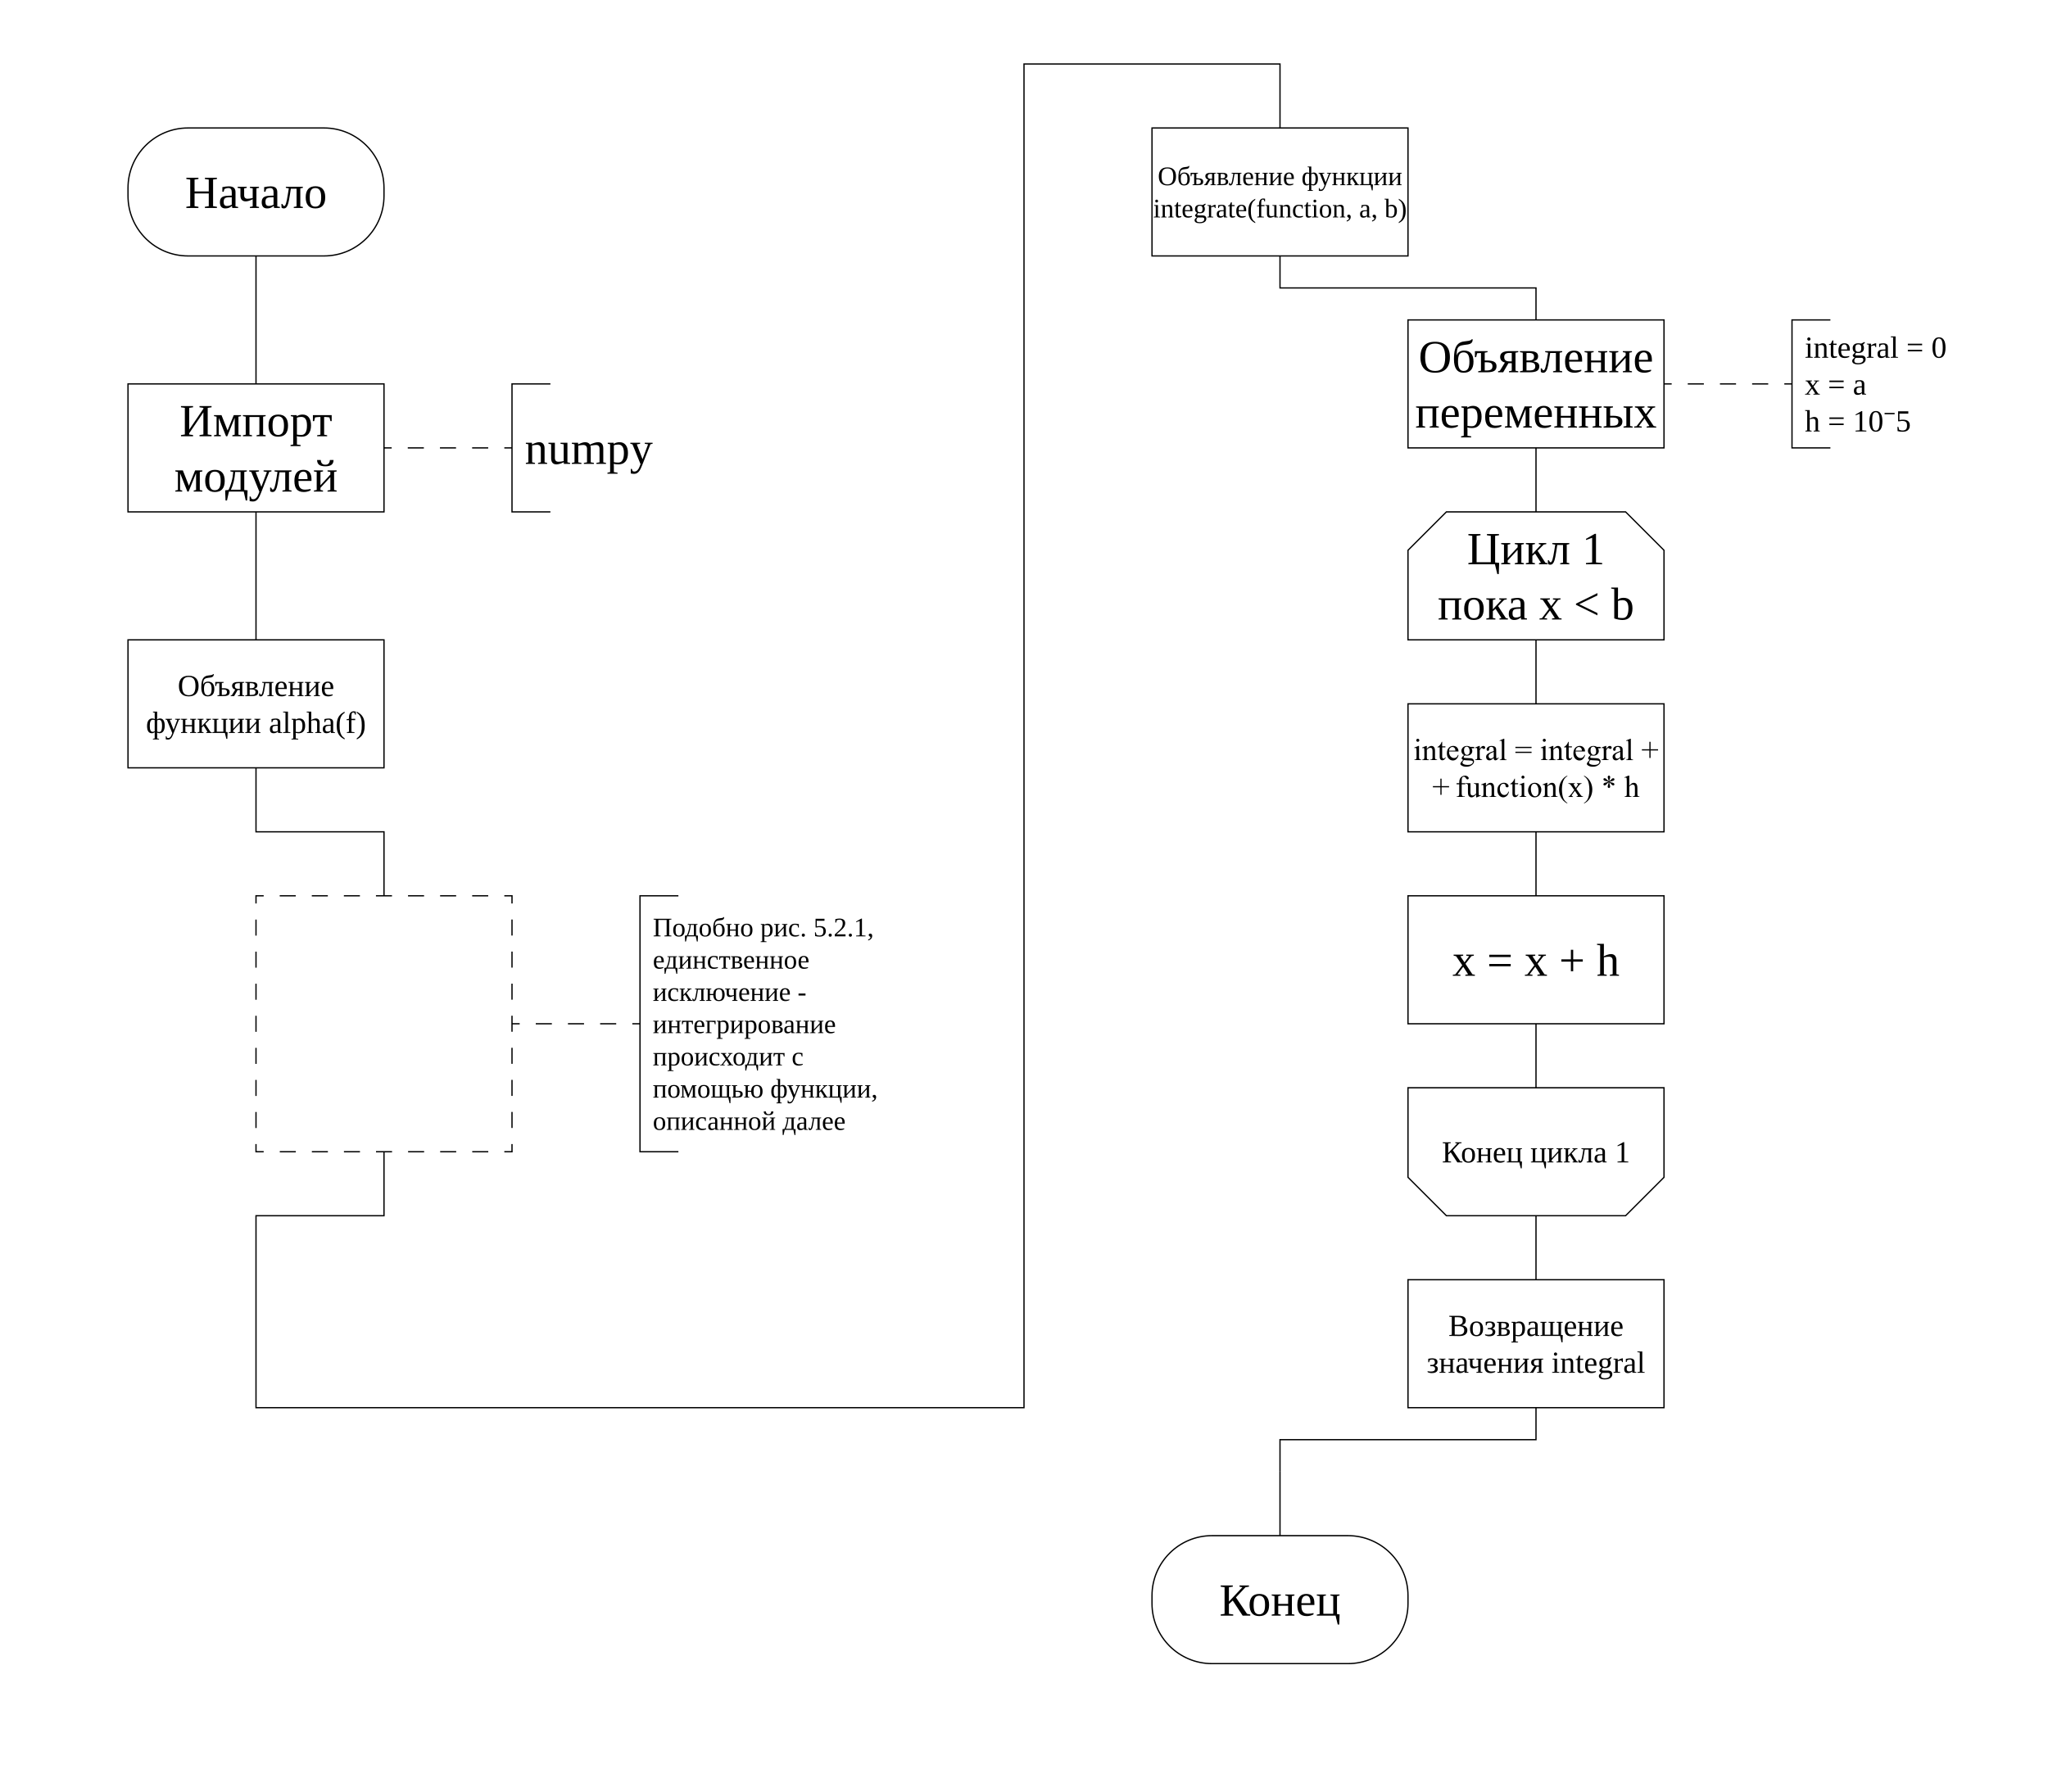
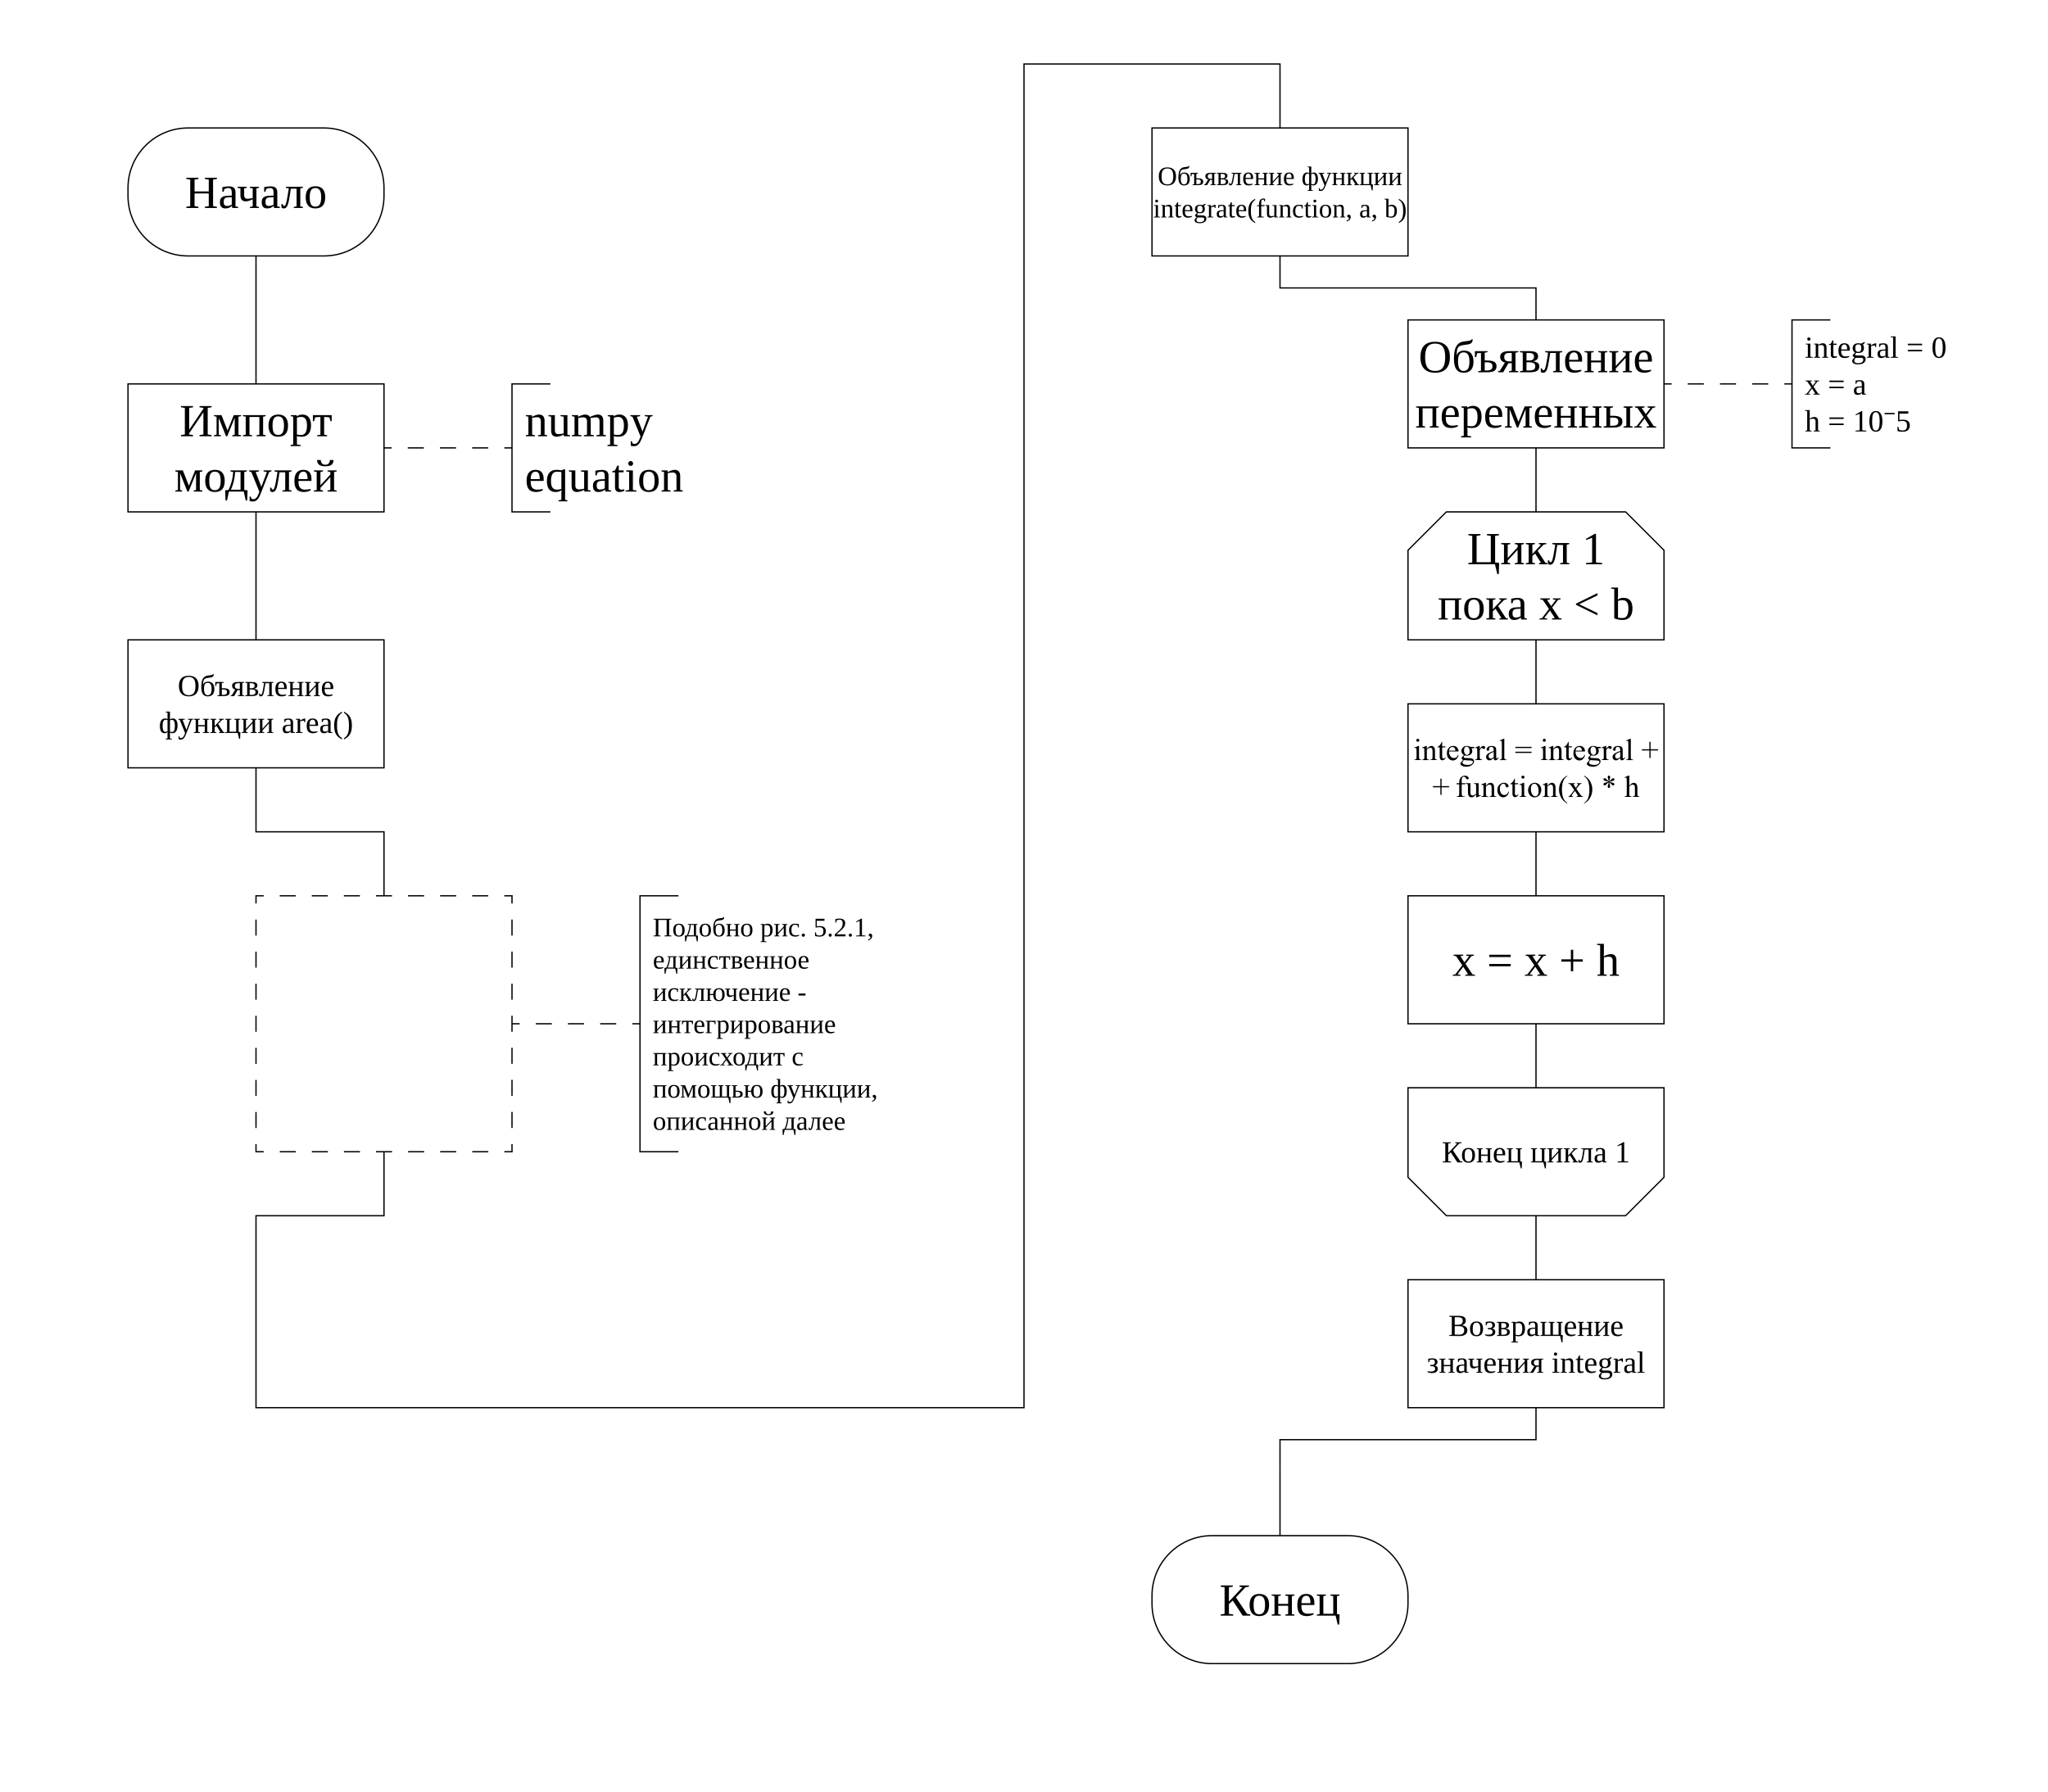
<svg xmlns="http://www.w3.org/2000/svg" id="_Слой_1" data-name="Слой 1" viewBox="0 0 1600 1400">
  <defs>
    <style>
      .cls-1 {
        letter-spacing: 0em;
      }

      .cls-2 {
        font-size: 24px;
      }

      .cls-2, .cls-3, .cls-4 {
        font-family: TimesNewRomanPSMT, 'Times New Roman';
      }

      .cls-5 {
        letter-spacing: -.02em;
      }

      .cls-6 {
        stroke-dasharray: 0 0 12.53 12.53;
      }

      .cls-6, .cls-7, .cls-8 {
        fill: none;
        stroke: #000;
        stroke-miterlimit: 10;
      }

      .cls-9 {
        letter-spacing: -.02em;
      }

      .cls-10 {
        letter-spacing: -.01em;
      }

      .cls-11 {
        letter-spacing: -.04em;
      }

      .cls-12 {
        letter-spacing: -.04em;
      }

      .cls-13 {
        letter-spacing: -.05em;
      }

      .cls-14 {
        letter-spacing: -.03em;
      }

      .cls-3 {
        font-size: 36px;
      }

      .cls-4 {
        font-size: 21px;
      }

      .cls-8 {
        stroke-dasharray: 0 0 12.57 12.57;
      }
    </style>
  </defs>
  <g>
    <rect class="cls-7" x="100" y="100" width="200" height="100" rx="46.91" ry="46.91" />
    <text class="cls-3" transform="translate(144.55 162.51)">
      <tspan x="0" y="0">Н</tspan>
      <tspan class="cls-11" x="26" y="0">а</tspan>
      <tspan x="40.54" y="0">ч</tspan>
      <tspan class="cls-1" x="58.64" y="0">а</tspan>
      <tspan x="74.94" y="0">ло</tspan>
    </text>
  </g>
  <g>
    <rect class="cls-7" x="100" y="300" width="200" height="100" />
    <text class="cls-3" transform="translate(140.35 340.91)">
      <tspan x="0" y="0">Импо</tspan>
      <tspan class="cls-10" x="86.04" y="0">р</tspan>
      <tspan x="103.57" y="0">т </tspan>
      <tspan x="-4.19" y="43.2">м</tspan>
      <tspan class="cls-14" x="18.59" y="43.2">о</tspan>
      <tspan x="35.55" y="43.2">д</tspan>
      <tspan class="cls-12" x="53.87" y="43.2">у</tspan>
      <tspan x="70.29" y="43.2">лей</tspan>
    </text>
  </g>
  <g>
    <path class="cls-7" d="m430,300h-30v100h30" />
-     <text class="cls-3" transform="translate(410 362.51)">
+     <text class="cls-3" transform="translate(410 340.91)">
      <tspan x="0" y="0">numpy</tspan>
+       <tspan x="0" y="43.2">equation</tspan>
    </text>
  </g>
  <g>
    <line class="cls-7" x1="300" y1="350" x2="306" y2="350" />
    <line class="cls-8" x1="318.57" y1="350" x2="387.71" y2="350" />
    <line class="cls-7" x1="394" y1="350" x2="400" y2="350" />
  </g>
  <line class="cls-7" x1="200" y1="200" x2="200" y2="300" />
  <g>
    <rect class="cls-7" x="100" y="500" width="200" height="100" />
    <text class="cls-2" transform="translate(138.81 543.94)">
      <tspan x="0" y="0">О</tspan>
      <tspan class="cls-9" x="17.33" y="0">б</tspan>
      <tspan x="28.95" y="0">ъя</tspan>
      <tspan class="cls-10" x="52.39" y="0">в</tspan>
      <tspan x="63.41" y="0">ление </tspan>
-       <tspan class="cls-9" x="-24.78" y="28.8">ф</tspan>
-       <tspan x="-9.83" y="28.8">ункции alpha(f)</tspan>
+       <tspan class="cls-9" x="-14.77" y="28.8">ф</tspan>
+       <tspan x=".18" y="28.8">ункции area()</tspan>
    </text>
  </g>
  <line class="cls-7" x1="200" y1="400" x2="200" y2="500" />
  <polyline class="cls-7" points="300 700 300 650 200 650 200 600" />
  <g>
    <rect class="cls-7" x="900" y="1200" width="200" height="100" rx="46.91" ry="46.91" />
    <text class="cls-3" transform="translate(952.64 1262.51)">
      <tspan class="cls-13" x="0" y="0">К</tspan>
      <tspan x="22.22" y="0">онец</tspan>
    </text>
  </g>
  <g>
    <polyline class="cls-7" points="400 894 400 900 394 900" />
    <line class="cls-6" x1="381.47" y1="900" x2="212.27" y2="900" />
    <polyline class="cls-7" points="206 900 200 900 200 894" />
    <line class="cls-6" x1="200" y1="881.47" x2="200" y2="712.27" />
    <polyline class="cls-7" points="200 706 200 700 206 700" />
    <line class="cls-6" x1="218.53" y1="700" x2="387.73" y2="700" />
    <polyline class="cls-7" points="394 700 400 700 400 706" />
    <line class="cls-6" x1="400" y1="718.53" x2="400" y2="887.73" />
  </g>
  <g>
    <path class="cls-7" d="m530,700h-30v200h30" />
    <text class="cls-4" transform="translate(510 731.7)">
      <tspan x="0" y="0">Подобно рис. 5.2.1, </tspan>
      <tspan x="0" y="25.2">единственное </tspan>
      <tspan x="0" y="50.4">исключение - </tspan>
      <tspan x="0" y="75.6">интегрирование </tspan>
      <tspan x="0" y="100.8">происходит с </tspan>
      <tspan x="0" y="126">помощью функции, </tspan>
      <tspan x="0" y="151.2">описанной далее</tspan>
    </text>
  </g>
  <g>
    <line class="cls-7" x1="400" y1="800" x2="406" y2="800" />
    <line class="cls-8" x1="418.57" y1="800" x2="487.71" y2="800" />
    <line class="cls-7" x1="494" y1="800" x2="500" y2="800" />
  </g>
  <g>
    <rect class="cls-7" x="900" y="100" width="200" height="100" />
    <text class="cls-4" transform="translate(904.46 144.7)">
      <tspan x="0" y="0">О</tspan>
      <tspan class="cls-9" x="15.17" y="0">б</tspan>
      <tspan x="25.33" y="0">ъя</tspan>
      <tspan class="cls-10" x="45.85" y="0">в</tspan>
      <tspan x="55.48" y="0">ление </tspan>
      <tspan class="cls-9" x="112.33" y="0">ф</tspan>
      <tspan x="125.42" y="0">ункции </tspan>
      <tspan x="-3.59" y="25.2">integrate(function, a, b)</tspan>
    </text>
  </g>
  <polyline class="cls-7" points="1200 250 1200 225 1000 225 1000 200" />
  <g>
    <rect class="cls-7" x="1100" y="250" width="200" height="100" />
    <text class="cls-3" transform="translate(1108.22 290.91)">
      <tspan x="0" y="0">О</tspan>
      <tspan class="cls-9" x="26" y="0">б</tspan>
      <tspan x="43.42" y="0">ъя</tspan>
      <tspan class="cls-10" x="78.59" y="0">в</tspan>
      <tspan x="95.12" y="0">ление </tspan>
      <tspan x="-2.57" y="43.2">переменных</tspan>
    </text>
  </g>
  <g>
    <polygon class="cls-7" points="1300 430 1300 500 1100 500 1100 430 1130 400 1270 400 1300 430" />
    <text class="cls-3" transform="translate(1146.14 440.91)">
      <tspan x="0" y="0">Цикл 1</tspan>
      <tspan x="-22.89" y="43.2">по</tspan>
      <tspan class="cls-5" x="14.38" y="43.2">к</tspan>
      <tspan x="31.32" y="43.2">а x &lt; b</tspan>
    </text>
  </g>
  <g>
    <rect class="cls-7" x="1100" y="550" width="200" height="100" />
    <g>
      <path d="m1108.62,582.89v8.62c0,.67.05,1.12.15,1.34s.24.39.43.5.54.16,1.05.16v.42h-5.21v-.42c.52,0,.88-.05,1.05-.15s.32-.27.43-.5.16-.68.16-1.35v-4.14c0-1.16-.04-1.92-.11-2.26-.05-.25-.14-.42-.26-.52s-.28-.15-.48-.15c-.22,0-.48.06-.8.18l-.16-.42,3.23-1.31h.52Zm-.97-5.61c.33,0,.61.12.84.35s.35.51.35.84-.12.61-.35.84-.51.35-.84.35-.61-.12-.84-.35-.35-.52-.35-.84.12-.61.35-.84.51-.35.85-.35Z" />
      <path d="m1114.71,585.16c1.26-1.52,2.46-2.27,3.6-2.27.59,0,1.09.15,1.51.44s.76.78,1.01,1.45c.17.47.26,1.19.26,2.16v4.58c0,.68.05,1.14.16,1.38.09.2.22.35.42.46s.54.16,1.06.16v.42h-5.31v-.42h.22c.5,0,.85-.08,1.05-.23s.34-.38.42-.67c.03-.12.05-.48.05-1.1v-4.39c0-.98-.13-1.69-.38-2.13s-.68-.66-1.28-.66c-.93,0-1.86.51-2.78,1.52v5.66c0,.73.04,1.18.13,1.35.11.23.26.39.45.5s.58.16,1.17.16v.42h-5.31v-.42h.23c.55,0,.92-.14,1.11-.42s.29-.81.29-1.59v-3.98c0-1.29-.03-2.07-.09-2.36s-.15-.47-.27-.57-.28-.15-.49-.15c-.22,0-.48.06-.79.18l-.18-.42,3.23-1.31h.5v2.27Z" />
      <path d="m1126.7,579.68v3.53h2.51v.82h-2.51v6.96c0,.7.1,1.16.3,1.41s.46.36.77.36c.26,0,.51-.08.75-.24s.43-.4.56-.71h.46c-.27.77-.66,1.34-1.16,1.73s-1.02.58-1.55.58c-.36,0-.71-.1-1.05-.3s-.6-.48-.76-.86-.25-.94-.25-1.72v-7.22h-1.7v-.39c.43-.17.87-.46,1.32-.87s.85-.9,1.2-1.46c.18-.3.43-.84.75-1.63h.36Z" />
      <path d="m1132.05,587.25c0,1.59.38,2.84,1.16,3.75s1.7,1.36,2.75,1.36c.7,0,1.31-.19,1.83-.58s.96-1.05,1.31-1.99l.36.23c-.16,1.07-.64,2.04-1.43,2.92s-1.78,1.32-2.96,1.32c-1.29,0-2.39-.5-3.31-1.51s-1.38-2.35-1.38-4.05c0-1.84.47-3.27,1.41-4.29s2.12-1.54,3.54-1.54c1.2,0,2.19.4,2.96,1.19s1.16,1.85,1.16,3.18h-7.42Zm0-.68h4.97c-.04-.69-.12-1.17-.25-1.45-.2-.44-.49-.78-.87-1.03s-.79-.38-1.21-.38c-.65,0-1.23.25-1.74.76s-.81,1.21-.9,2.1Z" />
      <path d="m1143.77,590.03c-.66-.32-1.16-.77-1.51-1.34s-.53-1.21-.53-1.9c0-1.06.4-1.98,1.2-2.74s1.83-1.15,3.08-1.15c1.02,0,1.91.25,2.66.75h2.27c.34,0,.53,0,.59.03s.09.05.12.1c.05.07.07.2.07.38,0,.2-.02.34-.06.42-.02.04-.06.07-.12.09s-.26.04-.59.04h-1.39c.44.56.66,1.28.66,2.16,0,1-.38,1.86-1.15,2.57s-1.79,1.07-3.08,1.07c-.53,0-1.07-.08-1.63-.23-.34.3-.58.56-.7.78s-.18.41-.18.57c0,.13.06.26.19.39s.38.21.76.27c.22.03.77.06,1.64.08,1.61.04,2.65.09,3.13.16.73.1,1.31.37,1.74.81s.65.98.65,1.62c0,.88-.41,1.71-1.24,2.48-1.22,1.14-2.81,1.71-4.77,1.71-1.51,0-2.78-.34-3.82-1.02-.59-.39-.88-.8-.88-1.22,0-.19.04-.38.13-.56.13-.29.41-.69.82-1.21.05-.07.45-.49,1.2-1.27-.41-.24-.69-.46-.86-.65s-.25-.41-.25-.65c0-.27.11-.59.33-.96s.74-.89,1.54-1.56Zm-.12,3.91c-.37.4-.64.77-.83,1.11s-.28.66-.28.95c0,.38.23.7.68.98.78.48,1.91.73,3.39.73s2.44-.25,3.11-.74,1-1.03,1-1.59c0-.41-.2-.7-.6-.87-.41-.17-1.21-.27-2.41-.3-1.76-.05-3.11-.14-4.05-.27Zm2.16-10.49c-.58,0-1.06.23-1.45.69s-.59,1.17-.59,2.12c0,1.23.27,2.19.8,2.87.41.52.92.77,1.55.77s1.08-.22,1.46-.67.57-1.14.57-2.1c0-1.24-.27-2.21-.81-2.92-.4-.52-.91-.77-1.54-.77Z" />
      <path d="m1156.04,582.89v2.41c.9-1.61,1.82-2.41,2.77-2.41.43,0,.79.13,1.07.39s.42.56.42.91c0,.3-.1.56-.3.77s-.45.32-.73.32-.58-.13-.92-.4-.59-.4-.76-.4c-.14,0-.29.08-.46.23-.35.32-.71.85-1.09,1.58v5.14c0,.59.07,1.04.22,1.35.1.21.28.39.54.53s.63.21,1.11.21v.42h-5.5v-.42c.55,0,.95-.09,1.22-.26.2-.12.33-.32.41-.6.04-.13.06-.51.06-1.14v-4.16c0-1.25-.03-1.99-.08-2.23s-.14-.41-.28-.52-.31-.16-.51-.16c-.24,0-.52.06-.82.18l-.12-.42,3.25-1.31h.49Z" />
      <path d="m1166.98,592.39c-1.1.85-1.79,1.34-2.07,1.48-.42.2-.87.29-1.35.29-.74,0-1.35-.25-1.83-.76s-.72-1.18-.72-2c0-.52.12-.98.35-1.36.32-.53.88-1.03,1.67-1.5s2.11-1.04,3.96-1.71v-.42c0-1.07-.17-1.8-.51-2.2s-.83-.6-1.48-.6c-.49,0-.88.13-1.17.4-.3.27-.45.57-.45.91l.02.68c0,.36-.09.64-.28.83s-.42.29-.72.29-.53-.1-.71-.3-.28-.48-.28-.83c0-.67.34-1.29,1.03-1.85s1.65-.84,2.89-.84c.95,0,1.73.16,2.34.48.46.24.8.62,1.02,1.14.14.34.21,1.02.21,2.06v3.64c0,1.02.02,1.65.06,1.88s.1.38.19.46.19.12.31.12c.12,0,.23-.03.33-.08.16-.1.48-.39.95-.86v.66c-.88,1.17-1.71,1.76-2.51,1.76-.38,0-.69-.13-.91-.4s-.34-.72-.35-1.36Zm0-.76v-4.09c-1.18.47-1.94.8-2.29,1-.62.34-1.06.7-1.32,1.08s-.4.79-.4,1.23c0,.56.17,1.03.5,1.4s.72.56,1.16.56c.59,0,1.38-.39,2.34-1.17Z" />
      <path d="m1175.24,577.28v14.24c0,.67.05,1.12.15,1.34s.25.38.45.5.58.17,1.14.17v.42h-5.26v-.42c.49,0,.83-.05,1.01-.15s.32-.27.42-.5.15-.68.15-1.35v-9.75c0-1.21-.03-1.96-.08-2.23s-.14-.47-.26-.57-.28-.15-.46-.15c-.2,0-.46.06-.77.19l-.2-.41,3.2-1.31h.53Z" />
      <path d="m1183.9,583.59h12.64v.96h-12.64v-.96Zm0,3.82h12.64v.96h-12.64v-.96Z" />
      <path d="m1207.45,582.89v8.62c0,.67.05,1.12.15,1.34s.24.39.43.5.54.16,1.05.16v.42h-5.21v-.42c.52,0,.88-.05,1.05-.15s.32-.27.43-.5.16-.68.16-1.35v-4.14c0-1.16-.04-1.92-.11-2.26-.05-.25-.14-.42-.26-.52s-.28-.15-.48-.15c-.22,0-.48.06-.8.18l-.16-.42,3.23-1.31h.52Zm-.97-5.61c.33,0,.61.12.84.35s.35.51.35.84-.12.61-.35.84-.51.35-.84.35-.61-.12-.84-.35-.35-.52-.35-.84.12-.61.35-.84.51-.35.85-.35Z" />
      <path d="m1213.55,585.16c1.26-1.52,2.46-2.27,3.6-2.27.59,0,1.09.15,1.51.44s.76.78,1.01,1.45c.17.47.26,1.19.26,2.16v4.58c0,.68.05,1.14.16,1.38.09.2.22.35.42.46s.54.16,1.06.16v.42h-5.31v-.42h.22c.5,0,.85-.08,1.05-.23s.34-.38.42-.67c.03-.12.05-.48.05-1.1v-4.39c0-.98-.13-1.69-.38-2.13s-.68-.66-1.28-.66c-.93,0-1.86.51-2.78,1.52v5.66c0,.73.04,1.18.13,1.35.11.23.26.39.45.5s.58.16,1.17.16v.42h-5.31v-.42h.23c.55,0,.92-.14,1.11-.42s.29-.81.29-1.59v-3.98c0-1.29-.03-2.07-.09-2.36s-.15-.47-.27-.57-.28-.15-.49-.15c-.22,0-.48.06-.79.18l-.18-.42,3.23-1.31h.5v2.27Z" />
      <path d="m1225.54,579.68v3.53h2.51v.82h-2.51v6.96c0,.7.1,1.16.3,1.41s.46.36.77.36c.26,0,.51-.08.75-.24s.43-.4.56-.71h.46c-.27.77-.66,1.34-1.16,1.73s-1.02.58-1.55.58c-.36,0-.71-.1-1.05-.3s-.6-.48-.76-.86-.25-.94-.25-1.72v-7.22h-1.7v-.39c.43-.17.87-.46,1.32-.87s.85-.9,1.2-1.46c.18-.3.43-.84.75-1.63h.36Z" />
      <path d="m1230.89,587.25c0,1.59.38,2.84,1.16,3.75s1.7,1.36,2.75,1.36c.7,0,1.31-.19,1.83-.58s.96-1.05,1.31-1.99l.36.23c-.16,1.07-.64,2.04-1.43,2.92s-1.78,1.32-2.96,1.32c-1.29,0-2.39-.5-3.31-1.51s-1.38-2.35-1.38-4.05c0-1.84.47-3.27,1.41-4.29s2.12-1.54,3.54-1.54c1.2,0,2.19.4,2.96,1.19s1.16,1.85,1.16,3.18h-7.42Zm0-.68h4.97c-.04-.69-.12-1.17-.25-1.45-.2-.44-.49-.78-.87-1.03s-.79-.38-1.21-.38c-.65,0-1.23.25-1.74.76s-.81,1.21-.9,2.1Z" />
      <path d="m1242.61,590.03c-.66-.32-1.16-.77-1.51-1.34s-.53-1.21-.53-1.9c0-1.06.4-1.98,1.2-2.74s1.83-1.15,3.08-1.15c1.02,0,1.91.25,2.66.75h2.27c.34,0,.53,0,.59.03s.09.05.12.1c.05.07.07.2.07.38,0,.2-.02.34-.06.42-.02.04-.06.07-.12.09s-.26.04-.59.04h-1.39c.44.56.66,1.28.66,2.16,0,1-.38,1.86-1.15,2.57s-1.79,1.07-3.08,1.07c-.53,0-1.07-.08-1.63-.23-.34.3-.58.56-.7.78s-.18.41-.18.57c0,.13.06.26.19.39s.38.21.76.27c.22.03.77.06,1.64.08,1.61.04,2.65.09,3.13.16.73.1,1.31.37,1.74.81s.65.98.65,1.62c0,.88-.41,1.71-1.24,2.48-1.22,1.14-2.81,1.71-4.77,1.71-1.51,0-2.78-.34-3.82-1.02-.59-.39-.88-.8-.88-1.22,0-.19.04-.38.13-.56.13-.29.41-.69.82-1.21.05-.07.45-.49,1.2-1.27-.41-.24-.69-.46-.86-.65s-.25-.41-.25-.65c0-.27.11-.59.33-.96s.74-.89,1.54-1.56Zm-.12,3.91c-.37.4-.64.77-.83,1.11s-.28.66-.28.95c0,.38.23.7.68.98.78.48,1.91.73,3.39.73s2.44-.25,3.11-.74,1-1.03,1-1.59c0-.41-.2-.7-.6-.87-.41-.17-1.21-.27-2.41-.3-1.76-.05-3.11-.14-4.05-.27Zm2.16-10.49c-.58,0-1.06.23-1.45.69s-.59,1.17-.59,2.12c0,1.23.27,2.19.8,2.87.41.52.92.77,1.55.77s1.08-.22,1.46-.67.57-1.14.57-2.1c0-1.24-.27-2.21-.81-2.92-.4-.52-.91-.77-1.54-.77Z" />
      <path d="m1254.88,582.89v2.41c.9-1.61,1.82-2.41,2.77-2.41.43,0,.79.13,1.07.39s.42.56.42.91c0,.3-.1.56-.3.77s-.45.32-.73.32-.58-.13-.92-.4-.59-.4-.76-.4c-.14,0-.29.08-.46.23-.35.32-.71.85-1.09,1.58v5.14c0,.59.07,1.04.22,1.35.1.21.28.39.54.53s.63.21,1.11.21v.42h-5.5v-.42c.55,0,.95-.09,1.22-.26.2-.12.33-.32.41-.6.04-.13.06-.51.06-1.14v-4.16c0-1.25-.03-1.99-.08-2.23s-.14-.41-.28-.52-.31-.16-.51-.16c-.24,0-.52.06-.82.18l-.12-.42,3.25-1.31h.49Z" />
      <path d="m1265.81,592.39c-1.1.85-1.79,1.34-2.07,1.48-.42.2-.87.29-1.35.29-.74,0-1.35-.25-1.83-.76s-.72-1.18-.72-2c0-.52.12-.98.35-1.36.32-.53.88-1.03,1.67-1.5s2.11-1.04,3.96-1.71v-.42c0-1.07-.17-1.8-.51-2.2s-.83-.6-1.48-.6c-.49,0-.88.13-1.17.4-.3.27-.45.57-.45.91l.02.68c0,.36-.09.64-.28.83s-.42.29-.72.29-.53-.1-.71-.3-.28-.48-.28-.83c0-.67.34-1.29,1.03-1.85s1.65-.84,2.89-.84c.95,0,1.73.16,2.34.48.46.24.8.62,1.02,1.14.14.34.21,1.02.21,2.06v3.64c0,1.02.02,1.65.06,1.88s.1.38.19.46.19.12.31.12c.12,0,.23-.03.33-.08.16-.1.48-.39.95-.86v.66c-.88,1.17-1.71,1.76-2.51,1.76-.38,0-.69-.13-.91-.4s-.34-.72-.35-1.36Zm0-.76v-4.09c-1.18.47-1.94.8-2.29,1-.62.34-1.06.7-1.32,1.08s-.4.79-.4,1.23c0,.56.17,1.03.5,1.4s.72.56,1.16.56c.59,0,1.38-.39,2.34-1.17Z" />
      <path d="m1274.07,577.28v14.24c0,.67.05,1.12.15,1.34s.25.38.45.5.58.17,1.14.17v.42h-5.26v-.42c.49,0,.83-.05,1.01-.15s.32-.27.42-.5.15-.68.15-1.35v-9.75c0-1.21-.03-1.96-.08-2.23s-.14-.47-.26-.57-.28-.15-.46-.15c-.2,0-.46.06-.77.19l-.2-.41,3.2-1.31h.53Z" />
      <path d="m1288.57,592.29v-5.85h-5.84v-.96h5.84v-5.82h.94v5.82h5.86v.96h-5.86v5.85h-.94Z" />
      <path d="m1125.29,621.09v-5.85h-5.84v-.96h5.84v-5.82h.94v5.82h5.86v.96h-5.86v5.85h-.94Z" />
      <path d="m1141.96,612.85v7.05c0,1,.11,1.63.33,1.9.29.34.68.52,1.16.52h.97v.42h-6.41v-.42h.48c.31,0,.6-.08.86-.23s.44-.37.53-.63.15-.78.15-1.55v-7.05h-2.09v-.84h2.09v-.7c0-1.07.17-1.98.52-2.72s.87-1.34,1.58-1.8,1.5-.69,2.38-.69c.82,0,1.57.27,2.26.8.45.35.68.75.68,1.18,0,.23-.1.46-.3.66s-.42.31-.66.31c-.18,0-.37-.06-.57-.19s-.44-.41-.73-.83-.55-.71-.8-.86-.51-.22-.81-.22c-.36,0-.66.1-.91.29s-.43.49-.54.89-.16,1.44-.16,3.11v.77h2.77v.84h-2.77Z" />
      <path d="m1155.17,612.01v6.5c0,1.24.03,2,.09,2.28s.15.47.28.58.28.16.45.16c.24,0,.52-.07.82-.2l.16.41-3.21,1.32h-.53v-2.27c-.92,1-1.62,1.63-2.11,1.89s-1,.39-1.54.39c-.6,0-1.12-.17-1.56-.52s-.75-.79-.92-1.34-.26-1.32-.26-2.32v-4.79c0-.51-.05-.86-.16-1.05s-.27-.35-.49-.45-.6-.15-1.17-.15v-.43h3.76v7.18c0,1,.17,1.66.52,1.97s.77.47,1.26.47c.34,0,.72-.11,1.14-.32s.93-.61,1.52-1.21v-6.08c0-.61-.11-1.02-.33-1.24s-.69-.33-1.39-.35v-.43h3.66Z" />
      <path d="m1160.89,613.96c1.26-1.52,2.46-2.27,3.6-2.27.59,0,1.09.15,1.51.44s.76.78,1.01,1.45c.17.47.26,1.19.26,2.16v4.58c0,.68.05,1.14.16,1.38.09.2.22.35.42.46s.54.16,1.06.16v.42h-5.31v-.42h.22c.5,0,.85-.08,1.05-.23s.34-.38.42-.67c.03-.12.05-.48.05-1.1v-4.39c0-.98-.13-1.69-.38-2.13s-.68-.66-1.28-.66c-.93,0-1.86.51-2.78,1.52v5.66c0,.73.04,1.18.13,1.35.11.23.26.39.45.5s.58.16,1.17.16v.42h-5.31v-.42h.23c.55,0,.92-.14,1.11-.42s.29-.81.29-1.59v-3.98c0-1.29-.03-2.07-.09-2.36s-.15-.47-.27-.57-.28-.15-.49-.15c-.22,0-.48.06-.79.18l-.18-.42,3.23-1.31h.5v2.27Z" />
      <path d="m1178.88,618.66c-.29,1.41-.86,2.5-1.7,3.26s-1.78,1.14-2.8,1.14c-1.22,0-2.28-.51-3.19-1.54s-1.36-2.41-1.36-4.15.5-3.06,1.51-4.11,2.21-1.58,3.62-1.58c1.05,0,1.92.28,2.6.84s1.02,1.14,1.02,1.74c0,.3-.1.54-.29.72s-.46.28-.8.28c-.46,0-.81-.15-1.04-.45-.13-.16-.22-.48-.26-.94s-.2-.81-.47-1.05c-.27-.23-.65-.35-1.14-.35-.78,0-1.41.29-1.89.87-.63.77-.95,1.78-.95,3.04s.31,2.41.94,3.39,1.48,1.47,2.55,1.47c.77,0,1.45-.26,2.06-.79.43-.36.85-1.01,1.25-1.96l.34.16Z" />
      <path d="m1183.53,608.48v3.53h2.51v.82h-2.51v6.96c0,.7.1,1.16.3,1.41s.46.36.77.36c.26,0,.51-.08.75-.24s.43-.4.56-.71h.46c-.27.77-.66,1.34-1.16,1.73s-1.02.58-1.55.58c-.36,0-.71-.1-1.05-.3s-.6-.48-.76-.86-.25-.94-.25-1.72v-7.22h-1.7v-.39c.43-.17.87-.46,1.32-.87s.85-.9,1.2-1.46c.18-.3.43-.84.75-1.63h.36Z" />
      <path d="m1190.78,611.69v8.62c0,.67.05,1.12.15,1.34s.24.39.43.5.54.16,1.05.16v.42h-5.21v-.42c.52,0,.88-.05,1.05-.15s.32-.27.43-.5.16-.68.16-1.35v-4.14c0-1.16-.04-1.92-.11-2.26-.05-.25-.14-.42-.26-.52s-.28-.15-.48-.15c-.22,0-.48.06-.8.18l-.16-.42,3.23-1.31h.52Zm-.97-5.61c.33,0,.61.12.84.35s.35.51.35.84-.12.61-.35.84-.51.35-.84.35-.61-.12-.84-.35-.35-.52-.35-.84.12-.61.35-.84.51-.35.85-.35Z" />
      <path d="m1199,611.69c1.62,0,2.93.62,3.91,1.85.84,1.05,1.25,2.27,1.25,3.63,0,.96-.23,1.93-.69,2.92s-1.1,1.73-1.9,2.23-1.71.75-2.7.75c-1.62,0-2.9-.64-3.86-1.93-.8-1.09-1.21-2.3-1.21-3.66,0-.98.24-1.96.73-2.94s1.13-1.69,1.93-2.16,1.64-.7,2.53-.7Zm-.36.76c-.41,0-.83.12-1.25.37s-.76.68-1.01,1.29-.39,1.41-.39,2.38c0,1.56.31,2.91.93,4.04s1.44,1.7,2.46,1.7c.76,0,1.38-.31,1.88-.94s.74-1.7.74-3.22c0-1.91-.41-3.41-1.23-4.5-.55-.75-1.26-1.12-2.12-1.12Z" />
      <path d="m1208.88,613.96c1.26-1.52,2.46-2.27,3.6-2.27.59,0,1.09.15,1.51.44s.76.78,1.01,1.45c.17.47.26,1.19.26,2.16v4.58c0,.68.05,1.14.16,1.38.09.2.22.35.42.46s.54.16,1.06.16v.42h-5.31v-.42h.22c.5,0,.85-.08,1.05-.23s.34-.38.42-.67c.03-.12.05-.48.05-1.1v-4.39c0-.98-.13-1.69-.38-2.13s-.68-.66-1.28-.66c-.93,0-1.86.51-2.78,1.52v5.66c0,.73.04,1.18.13,1.35.11.23.26.39.45.5s.58.16,1.17.16v.42h-5.31v-.42h.23c.55,0,.92-.14,1.11-.42s.29-.81.29-1.59v-3.98c0-1.29-.03-2.07-.09-2.36s-.15-.47-.27-.57-.28-.15-.49-.15c-.22,0-.48.06-.79.18l-.18-.42,3.23-1.31h.5v2.27Z" />
      <path d="m1224.45,627.44v.43c-1.18-.59-2.16-1.29-2.95-2.09-1.12-1.13-1.99-2.47-2.6-4.01s-.91-3.14-.91-4.79c0-2.42.6-4.63,1.79-6.63s2.75-3.42,4.68-4.28v.49c-.96.53-1.75,1.26-2.37,2.18s-1.08,2.09-1.38,3.5-.46,2.89-.46,4.43c0,1.67.13,3.19.39,4.56.2,1.08.45,1.94.74,2.6s.68,1.28,1.17,1.88,1.13,1.18,1.92,1.72Z" />
      <path d="m1225.31,612.01h5.05v.43c-.32,0-.54.05-.67.16s-.19.25-.19.43.14.48.41.87c.09.12.21.32.39.59l.76,1.22.88-1.22c.56-.77.84-1.26.84-1.46,0-.16-.07-.3-.2-.42s-.35-.17-.64-.17v-.43h3.63v.43c-.38.02-.71.13-1,.32-.38.27-.91.84-1.57,1.73l-1.46,1.96,2.67,3.84c.66.95,1.12,1.51,1.41,1.71s.64.3,1.09.32v.42h-5.06v-.42c.35,0,.62-.08.82-.23.15-.11.22-.25.22-.43s-.25-.63-.75-1.36l-1.57-2.3-1.72,2.3c-.53.71-.8,1.13-.8,1.27,0,.19.09.36.26.51s.44.24.79.25v.42h-3.5v-.42c.28-.04.53-.14.74-.29.3-.23.8-.8,1.5-1.73l2.25-2.99-2.04-2.95c-.58-.84-1.03-1.37-1.34-1.59s-.71-.32-1.19-.32v-.43Z" />
      <path d="m1237.53,606.57v-.49c1.19.59,2.18,1.28,2.96,2.07,1.12,1.14,1.98,2.48,2.59,4.01s.91,3.13.91,4.8c0,2.42-.6,4.63-1.79,6.63s-2.75,3.42-4.68,4.28v-.43c.96-.54,1.75-1.27,2.37-2.19s1.08-2.09,1.38-3.5.45-2.9.45-4.44c0-1.66-.13-3.18-.39-4.56-.2-1.08-.44-1.94-.73-2.59s-.68-1.27-1.17-1.88-1.12-1.18-1.92-1.72Z" />
      <path d="m1256.77,610.51c-.03-.54-.14-1.07-.33-1.61-.27-.77-.4-1.29-.4-1.58,0-.41.1-.71.29-.93s.43-.32.71-.32c.24,0,.45.11.63.32s.27.51.27.9c0,.35-.1.84-.31,1.47s-.33,1.21-.38,1.74c.43-.27.82-.61,1.16-1,.53-.62.93-1,1.18-1.15s.52-.22.79-.22.47.09.65.26.26.38.26.63c0,.29-.13.55-.39.77s-.9.45-1.93.68c-.6.13-1.1.29-1.5.46.41.21.9.37,1.49.48.95.17,1.56.39,1.86.64s.44.54.44.84c0,.23-.09.44-.26.61s-.38.26-.62.26-.49-.08-.78-.25-.67-.53-1.15-1.1c-.32-.38-.72-.74-1.2-1.08.02.45.11.93.27,1.45.28.92.42,1.55.42,1.89,0,.31-.09.58-.28.79s-.39.32-.6.32c-.29,0-.55-.11-.79-.34-.16-.16-.25-.43-.25-.79s.09-.83.27-1.35.29-.89.34-1.09.09-.49.13-.88c-.46.3-.86.64-1.21,1.02-.57.64-1,1.05-1.29,1.22-.2.12-.41.19-.63.19-.27,0-.49-.09-.68-.27s-.28-.38-.28-.6c0-.2.08-.4.24-.62s.4-.39.72-.53c.21-.09.69-.22,1.44-.38.48-.1.96-.25,1.42-.45-.42-.21-.93-.38-1.51-.49-.96-.2-1.55-.39-1.78-.55-.35-.26-.53-.57-.53-.94,0-.21.09-.4.26-.58s.38-.26.62-.26c.26,0,.53.08.82.25s.65.49,1.08.99.87.88,1.31,1.15Z" />
      <path d="m1272.88,606.08v7.85c.87-.95,1.55-1.56,2.06-1.83s1.02-.4,1.52-.4c.61,0,1.13.17,1.57.5s.76.86.97,1.58c.15.5.22,1.41.22,2.74v3.8c0,.68.05,1.14.16,1.39.08.19.21.34.4.45s.53.16,1.03.16v.42h-5.27v-.42h.25c.5,0,.85-.08,1.04-.23s.33-.38.41-.67c.02-.12.04-.49.04-1.1v-3.8c0-1.17-.06-1.94-.18-2.31s-.31-.64-.58-.83-.59-.28-.96-.28-.78.1-1.2.3-.91.61-1.49,1.23v5.67c0,.73.04,1.19.12,1.37s.23.33.46.45.61.18,1.15.18v.42h-5.32v-.42c.48,0,.85-.07,1.12-.22.16-.08.28-.23.38-.45s.14-.66.14-1.34v-9.71c0-1.23-.03-1.98-.09-2.26s-.15-.47-.27-.57-.28-.15-.49-.15c-.16,0-.43.06-.8.19l-.16-.41,3.21-1.31h.54Z" />
    </g>
  </g>
  <g>
    <rect class="cls-7" x="1100" y="700" width="200" height="100" />
    <text class="cls-3" transform="translate(1134.7 762.51)">
      <tspan x="0" y="0">x = x + h</tspan>
    </text>
  </g>
  <g>
    <polygon class="cls-7" points="1100 920 1100 850 1300 850 1300 920 1270 950 1130 950 1100 920" />
    <text class="cls-2" transform="translate(1126.44 908.34)">
      <tspan class="cls-13" x="0" y="0">К</tspan>
      <tspan x="14.81" y="0">онец цикла 1</tspan>
    </text>
  </g>
  <g>
    <rect class="cls-7" x="1100" y="1000" width="200" height="100" />
    <text class="cls-2" transform="translate(1131.53 1043.94)">
      <tspan x="0" y="0">Возвращение </tspan>
      <tspan x="-16.91" y="28.8">зн</tspan>
      <tspan class="cls-11" x="5.41" y="28.8">а</tspan>
      <tspan x="15.11" y="28.8">чения integral</tspan>
    </text>
  </g>
  <g>
    <path class="cls-7" d="m1430,250h-30v100h30" />
    <text class="cls-2" transform="translate(1410 279.54)">
      <tspan x="0" y="0">integral = 0</tspan>
      <tspan x="0" y="28.8">x = a</tspan>
      <tspan x="0" y="57.6">h = 10⁻5</tspan>
    </text>
  </g>
  <g>
    <line class="cls-7" x1="1300" y1="300" x2="1306" y2="300" />
    <line class="cls-8" x1="1318.57" y1="300" x2="1387.71" y2="300" />
    <line class="cls-7" x1="1394" y1="300" x2="1400" y2="300" />
  </g>
  <polyline class="cls-7" points="1000 1150 1000 1125 1200 1125 1200 1100" />
  <line class="cls-7" x1="1200" y1="350" x2="1200" y2="400" />
  <line class="cls-7" x1="1200" y1="500" x2="1200" y2="550" />
  <line class="cls-7" x1="1200" y1="650" x2="1200" y2="700" />
  <line class="cls-7" x1="1200" y1="800" x2="1200" y2="850" />
  <line class="cls-7" x1="1200" y1="950" x2="1200" y2="1000" />
  <polyline class="cls-7" points="300 900 300 950 200 950 200 1000 200 1100 800 1100 800 50 1000 50 1000 100" />
  <line class="cls-7" x1="1000" y1="1200" x2="1000" y2="1150" />
</svg>
